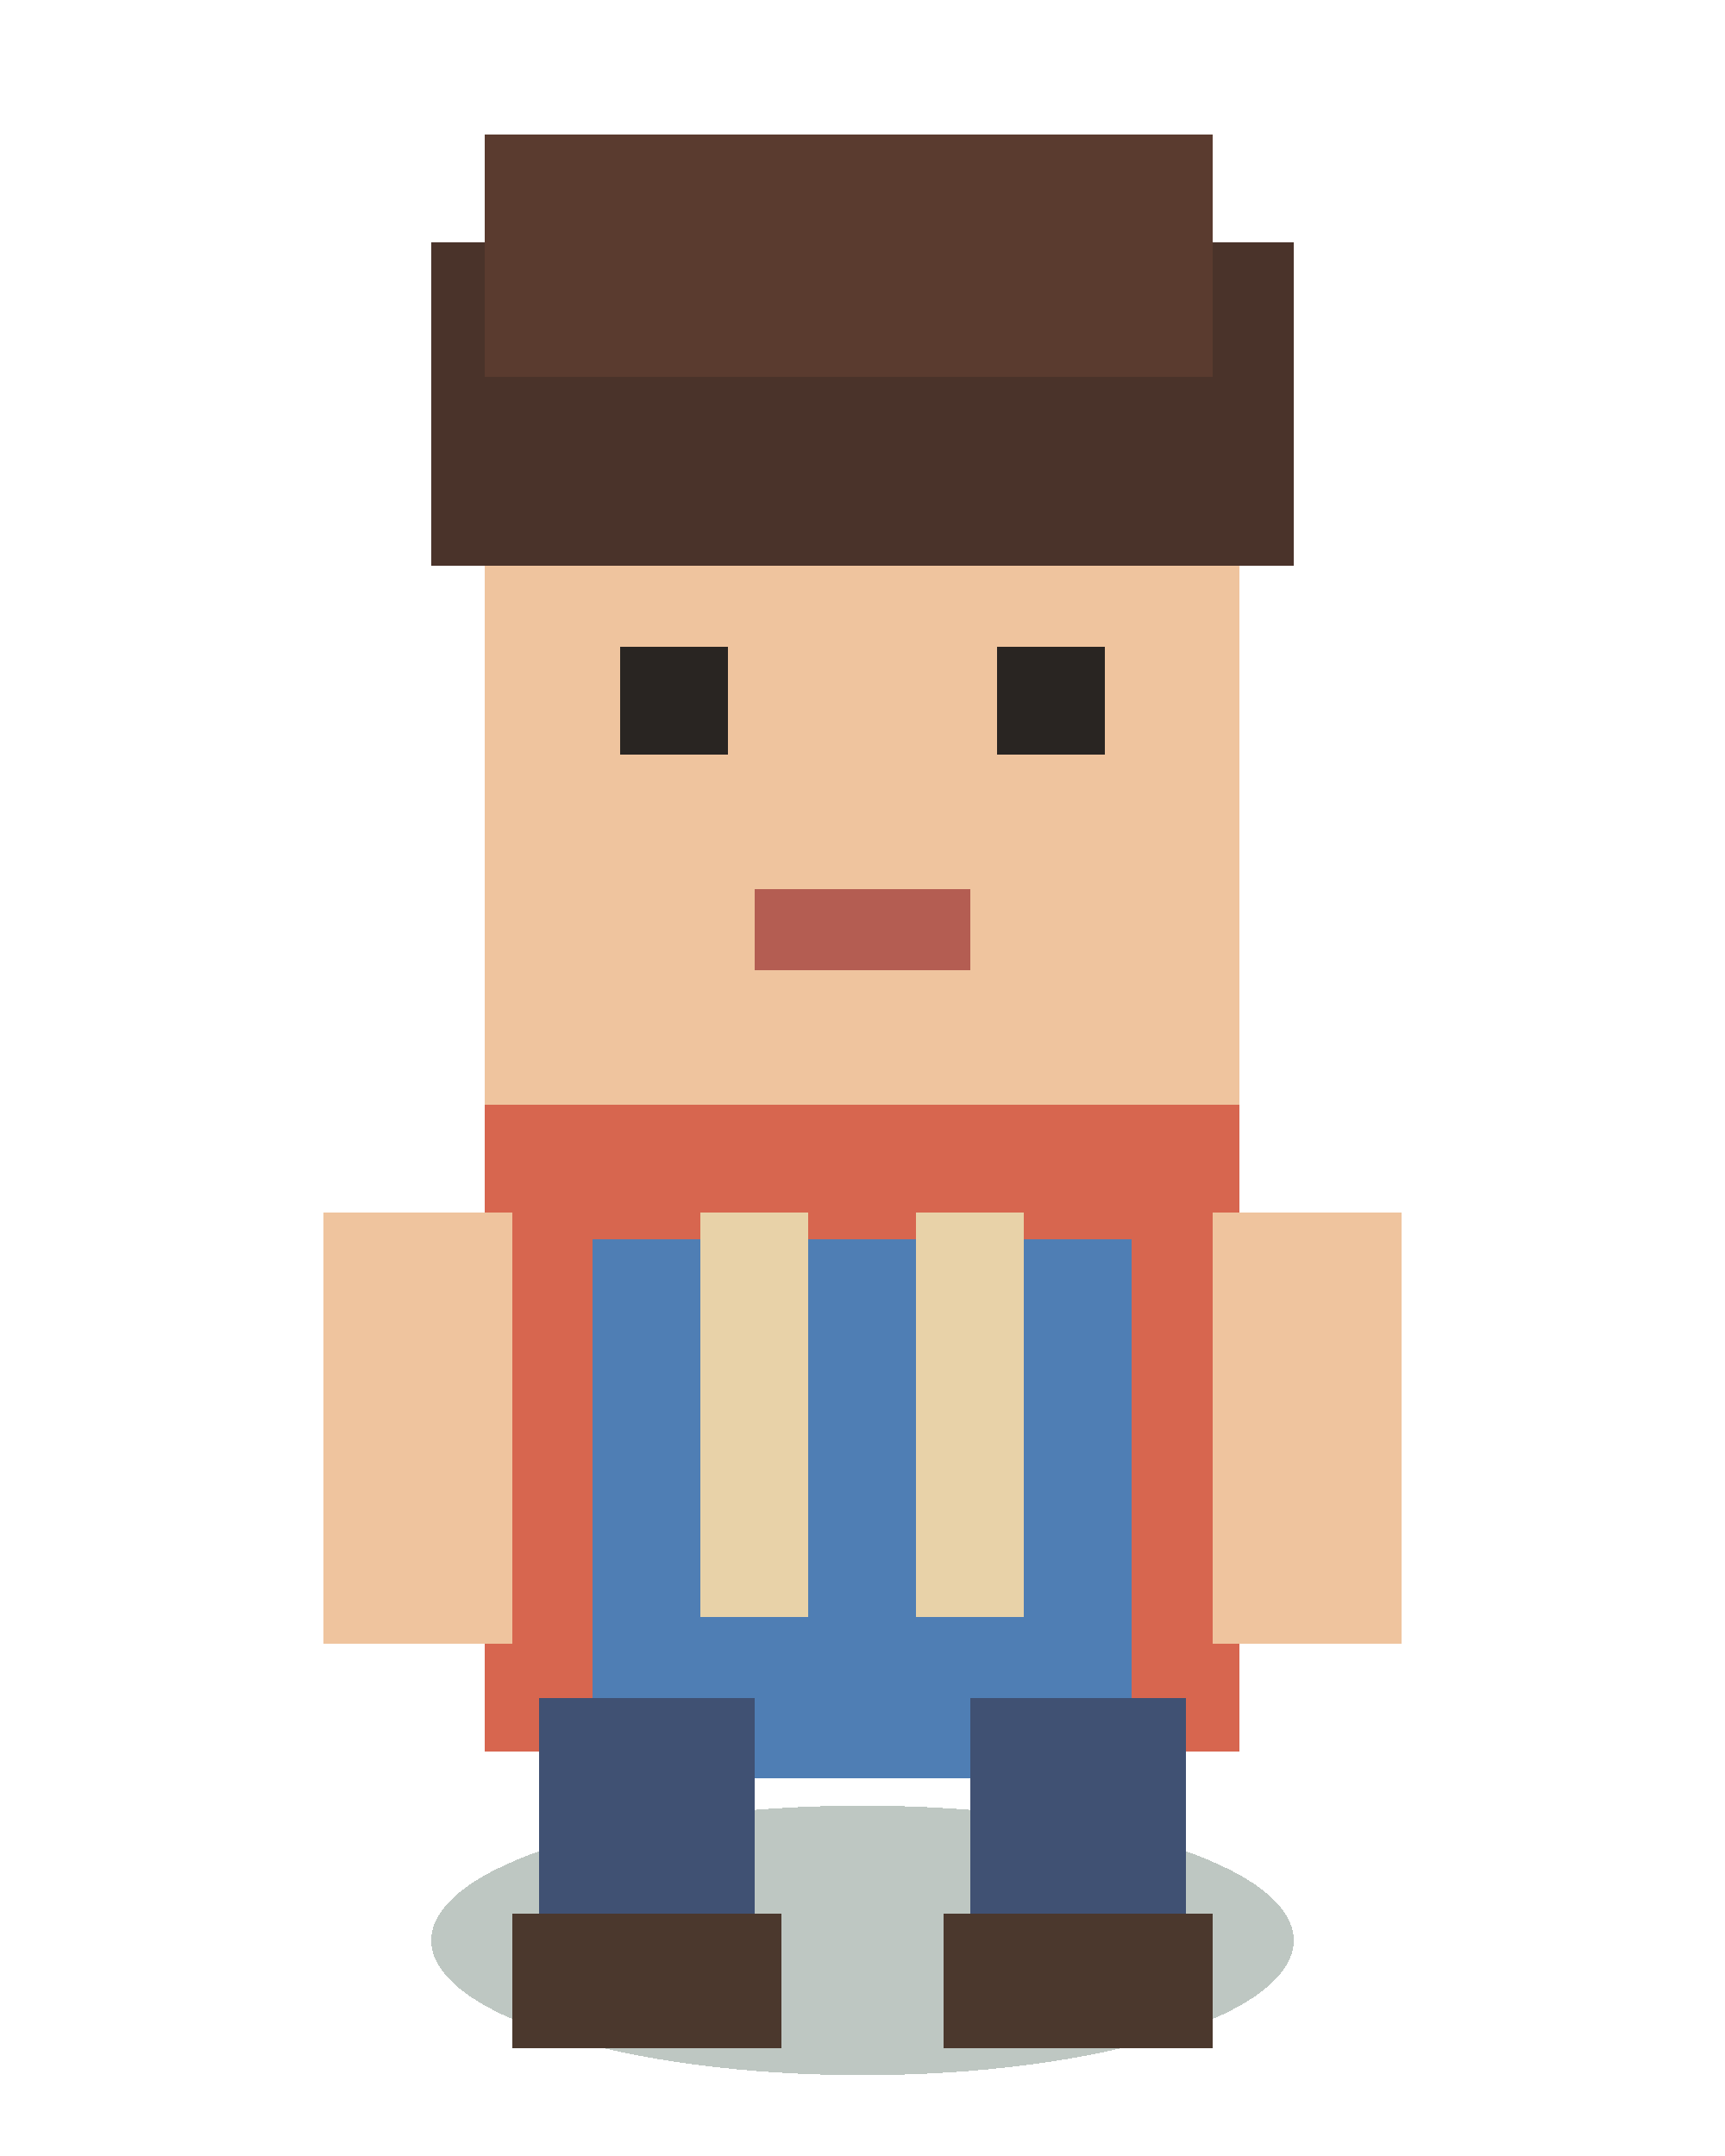
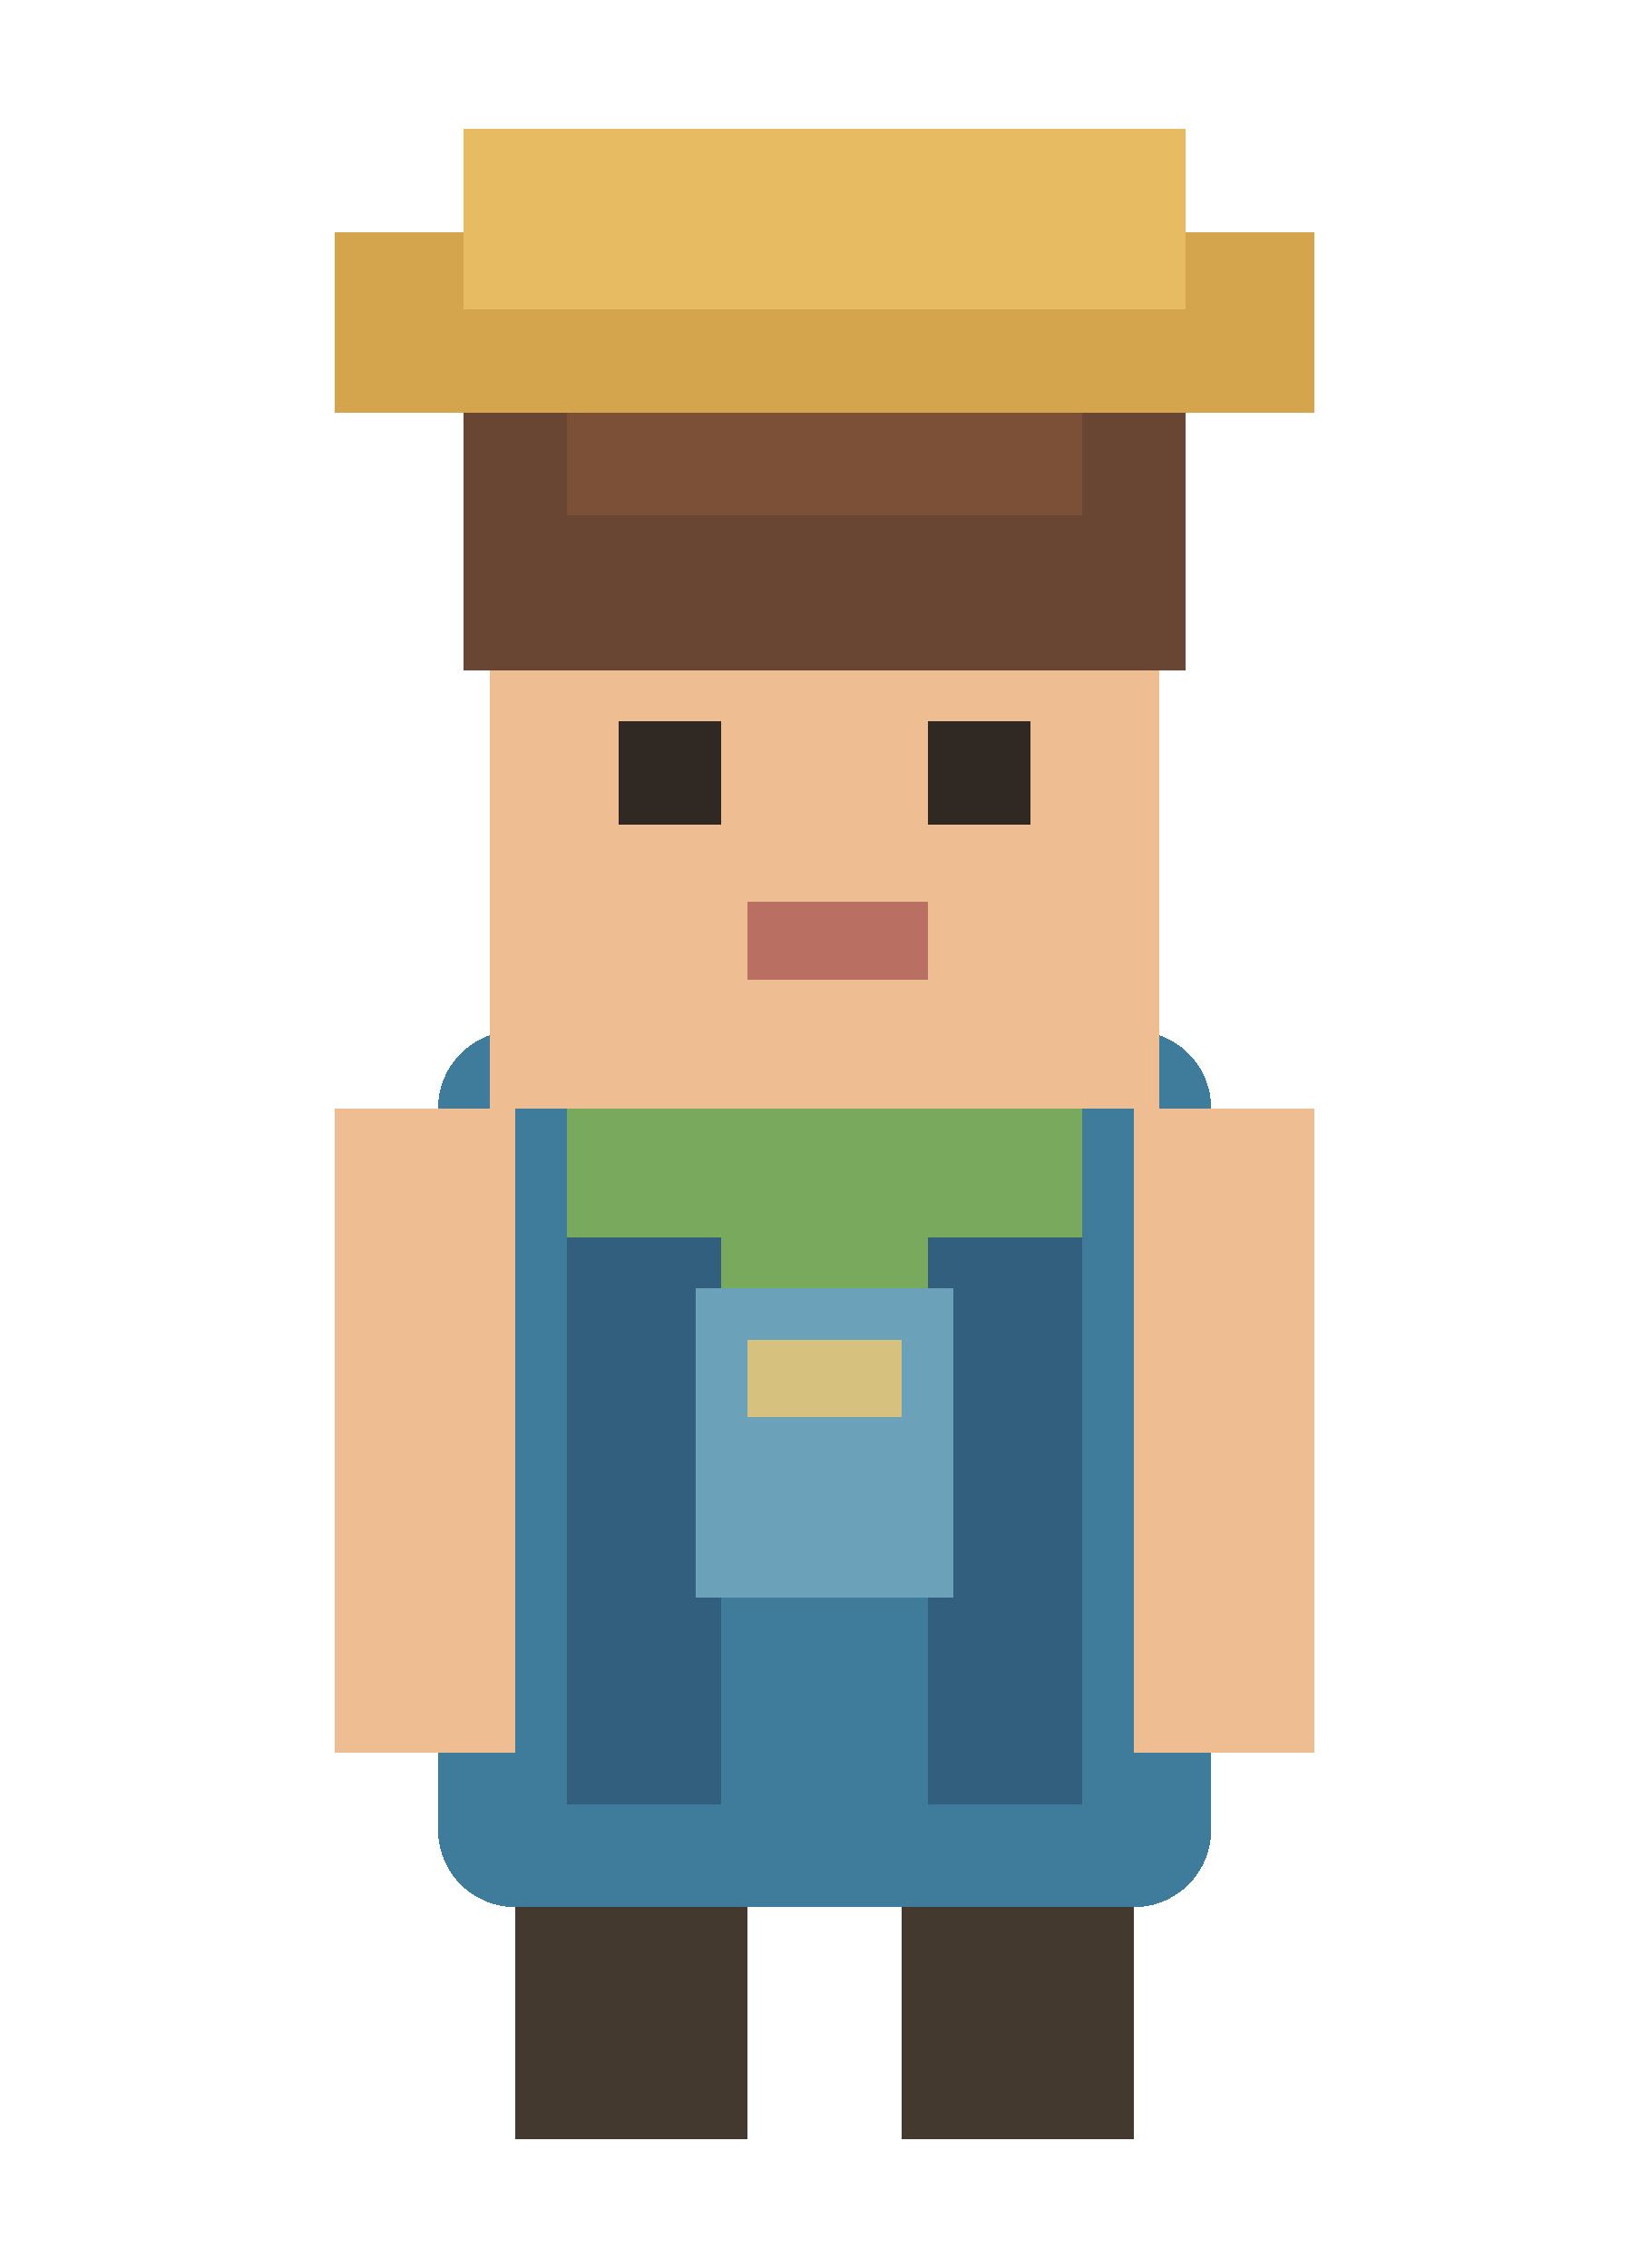
- <svg xmlns="http://www.w3.org/2000/svg" width="64" height="80" viewBox="0 0 64 80" shape-rendering="crispEdges">
-   <ellipse cx="32" cy="72" rx="16" ry="5" fill="#173625" opacity=".28" />
-   <rect x="18" y="41" width="28" height="24" fill="#d7664f" />
-   <rect x="22" y="46" width="20" height="20" fill="#4f7eb4" />
-   <rect x="20" y="63" width="8" height="10" fill="#405173" />
-   <rect x="36" y="63" width="8" height="10" fill="#405173" />
-   <rect x="19" y="71" width="10" height="5" fill="#4b382d" />
-   <rect x="35" y="71" width="10" height="5" fill="#4b382d" />
-   <rect x="12" y="45" width="7" height="16" fill="#efc49e" />
-   <rect x="45" y="45" width="7" height="16" fill="#efc49e" />
-   <rect x="18" y="14" width="28" height="27" fill="#efc49e" />
-   <rect x="16" y="9" width="32" height="12" fill="#4a332a" />
-   <rect x="18" y="5" width="27" height="9" fill="#5a3b2f" />
-   <rect x="23" y="24" width="4" height="4" fill="#292522" />
-   <rect x="37" y="24" width="4" height="4" fill="#292522" />
-   <rect x="28" y="33" width="8" height="3" fill="#b45d52" />
-   <rect x="26" y="45" width="4" height="15" fill="#e8d2a8" />
-   <rect x="34" y="45" width="4" height="15" fill="#e8d2a8" />
+ <svg xmlns="http://www.w3.org/2000/svg" width="64" height="88" viewBox="0 0 64 88" shape-rendering="crispEdges">
+   <rect x="20" y="67" width="9" height="16" fill="#44392f" />
+   <rect x="35" y="67" width="9" height="16" fill="#44392f" />
+   <rect x="17" y="40" width="30" height="34" rx="3" fill="#3f7c9b" />
+   <rect x="22" y="38" width="20" height="15" fill="#79a95c" />
+   <rect x="13" y="43" width="7" height="25" fill="#efbd92" />
+   <rect x="44" y="43" width="7" height="25" fill="#efbd92" />
+   <rect x="19" y="19" width="26" height="24" fill="#efbd92" />
+   <rect x="18" y="15" width="28" height="11" fill="#694533" />
+   <rect x="22" y="12" width="20" height="8" fill="#7b5037" />
+   <rect x="13" y="9" width="38" height="7" fill="#d5a54e" />
+   <rect x="18" y="5" width="28" height="7" fill="#e7bb61" />
+   <rect x="24" y="28" width="4" height="4" fill="#302923" />
+   <rect x="36" y="28" width="4" height="4" fill="#302923" />
+   <rect x="29" y="35" width="7" height="3" fill="#b96f61" />
+   <rect x="22" y="48" width="6" height="22" fill="#315f7d" />
+   <rect x="36" y="48" width="6" height="22" fill="#315f7d" />
+   <rect x="27" y="50" width="10" height="12" fill="#6ba1b9" />
+   <rect x="29" y="52" width="6" height="3" fill="#d6c17f" />
</svg>
